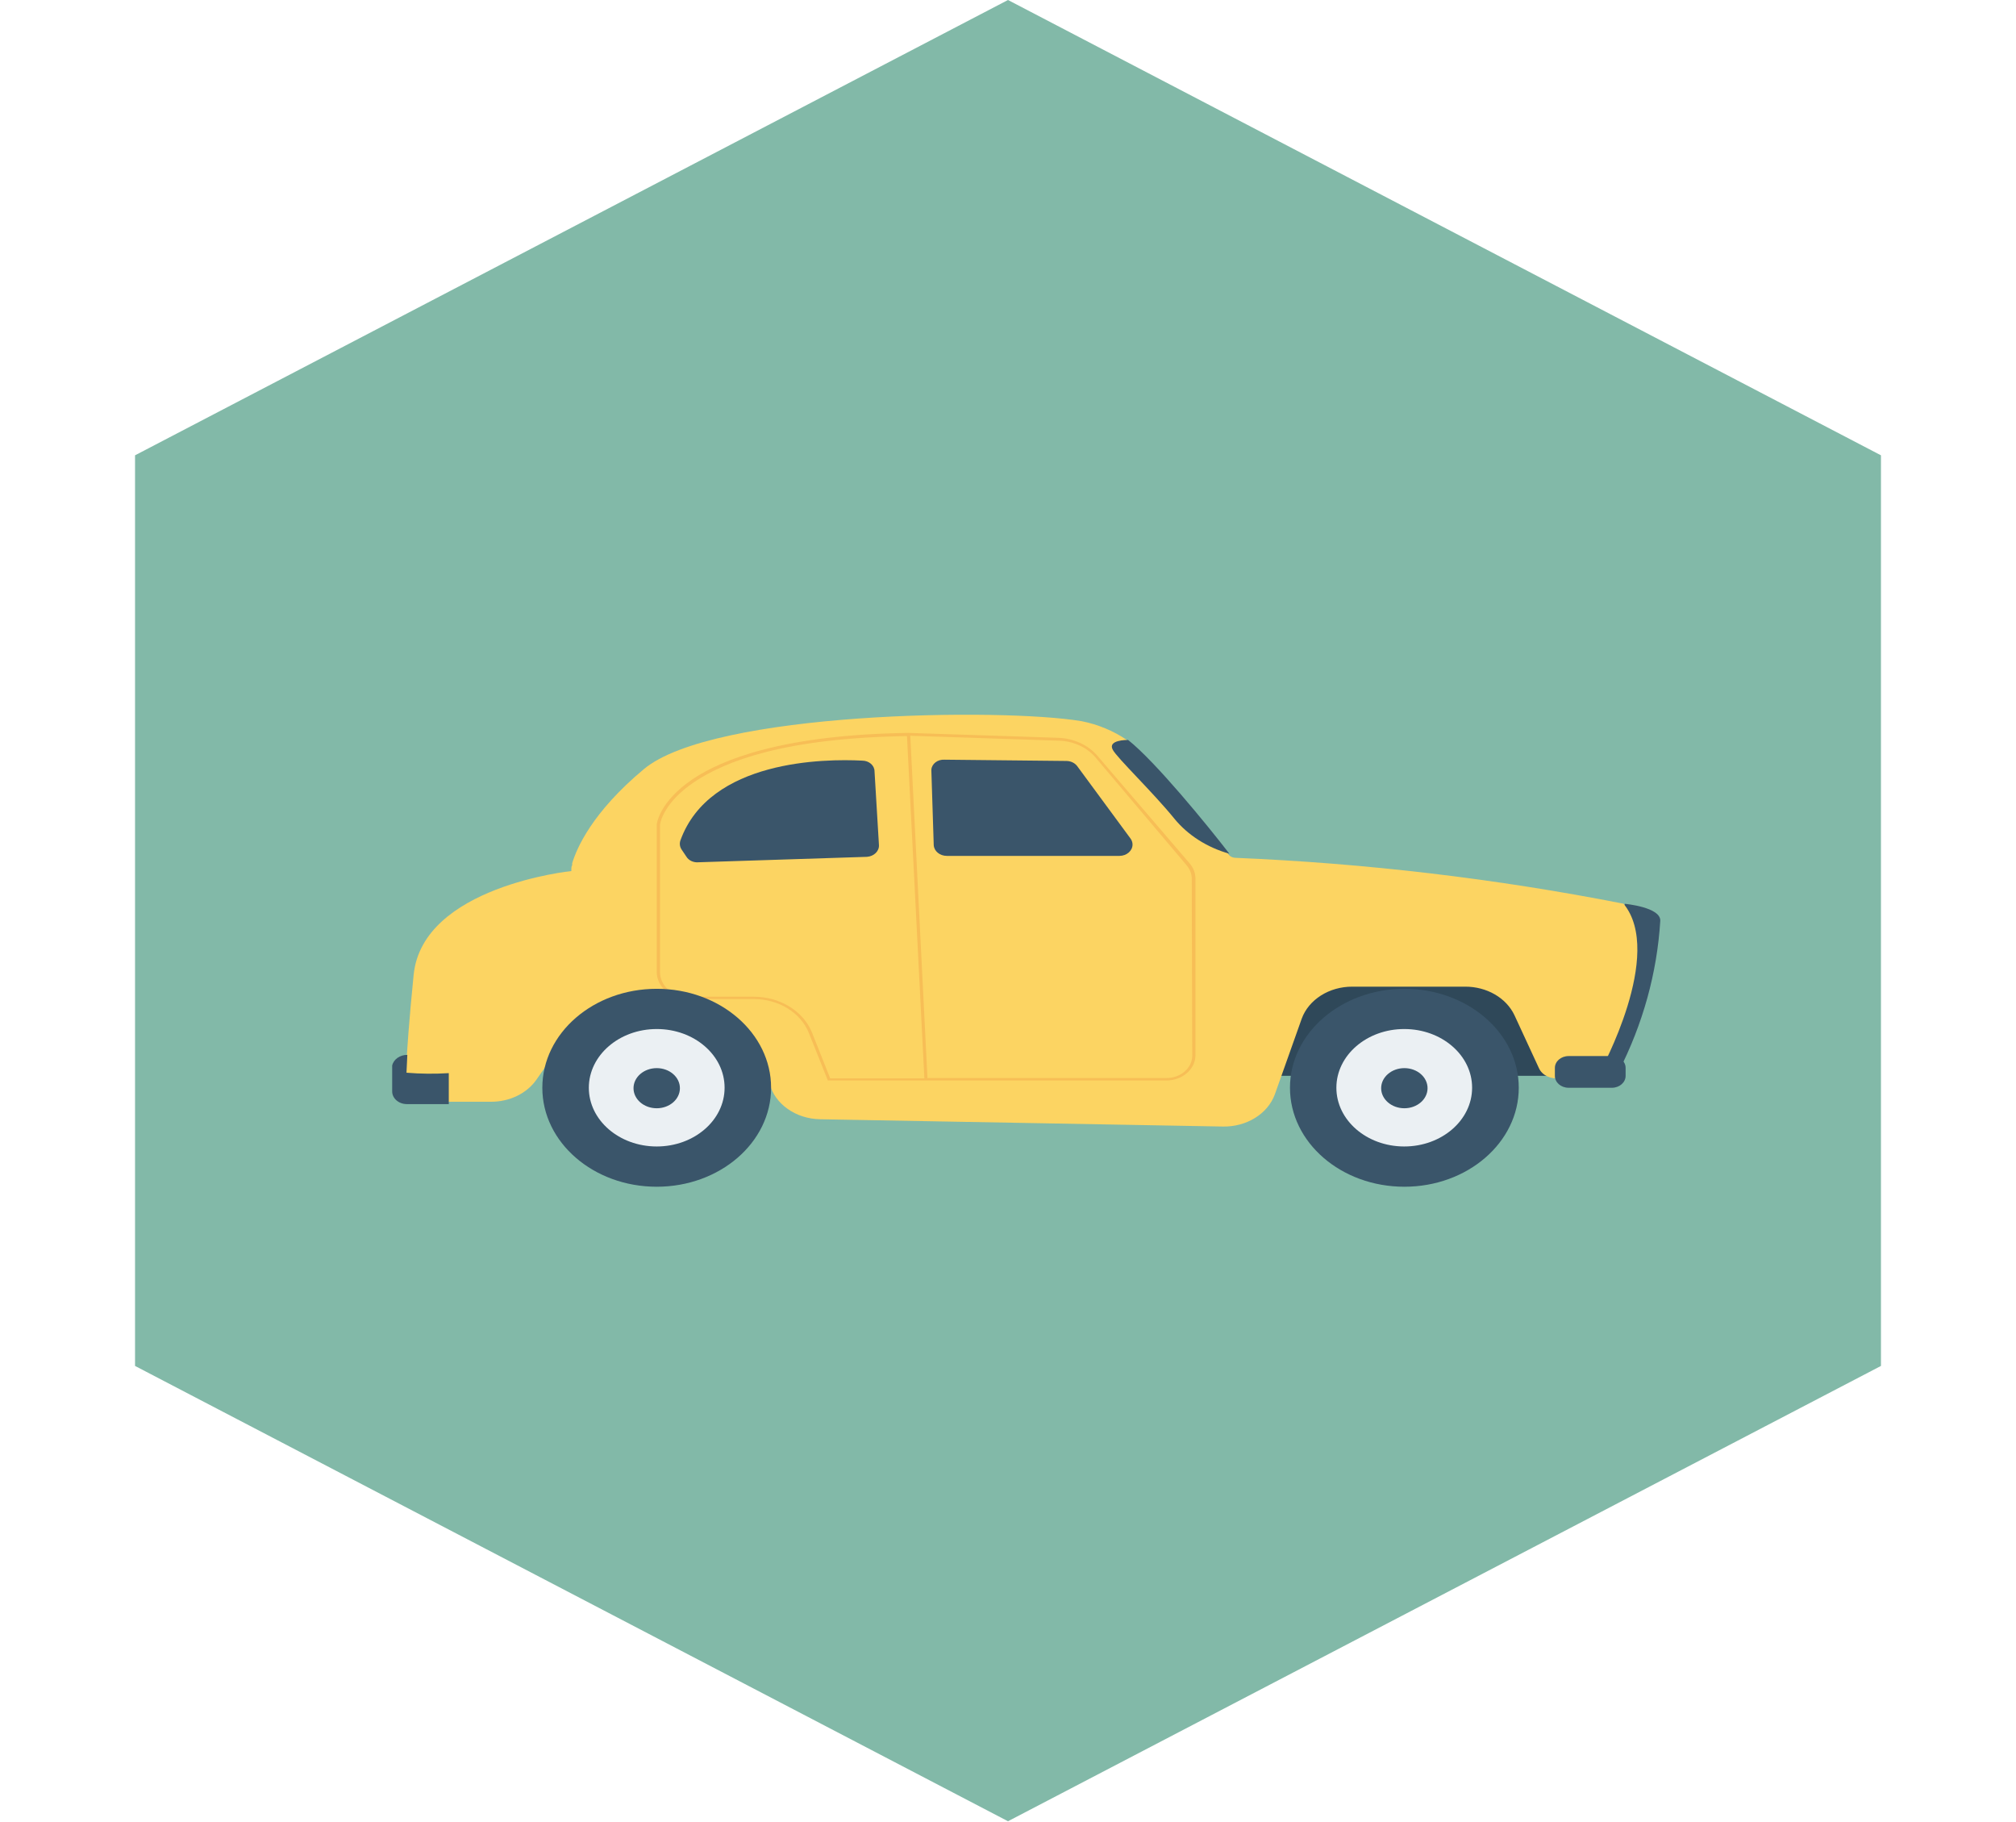
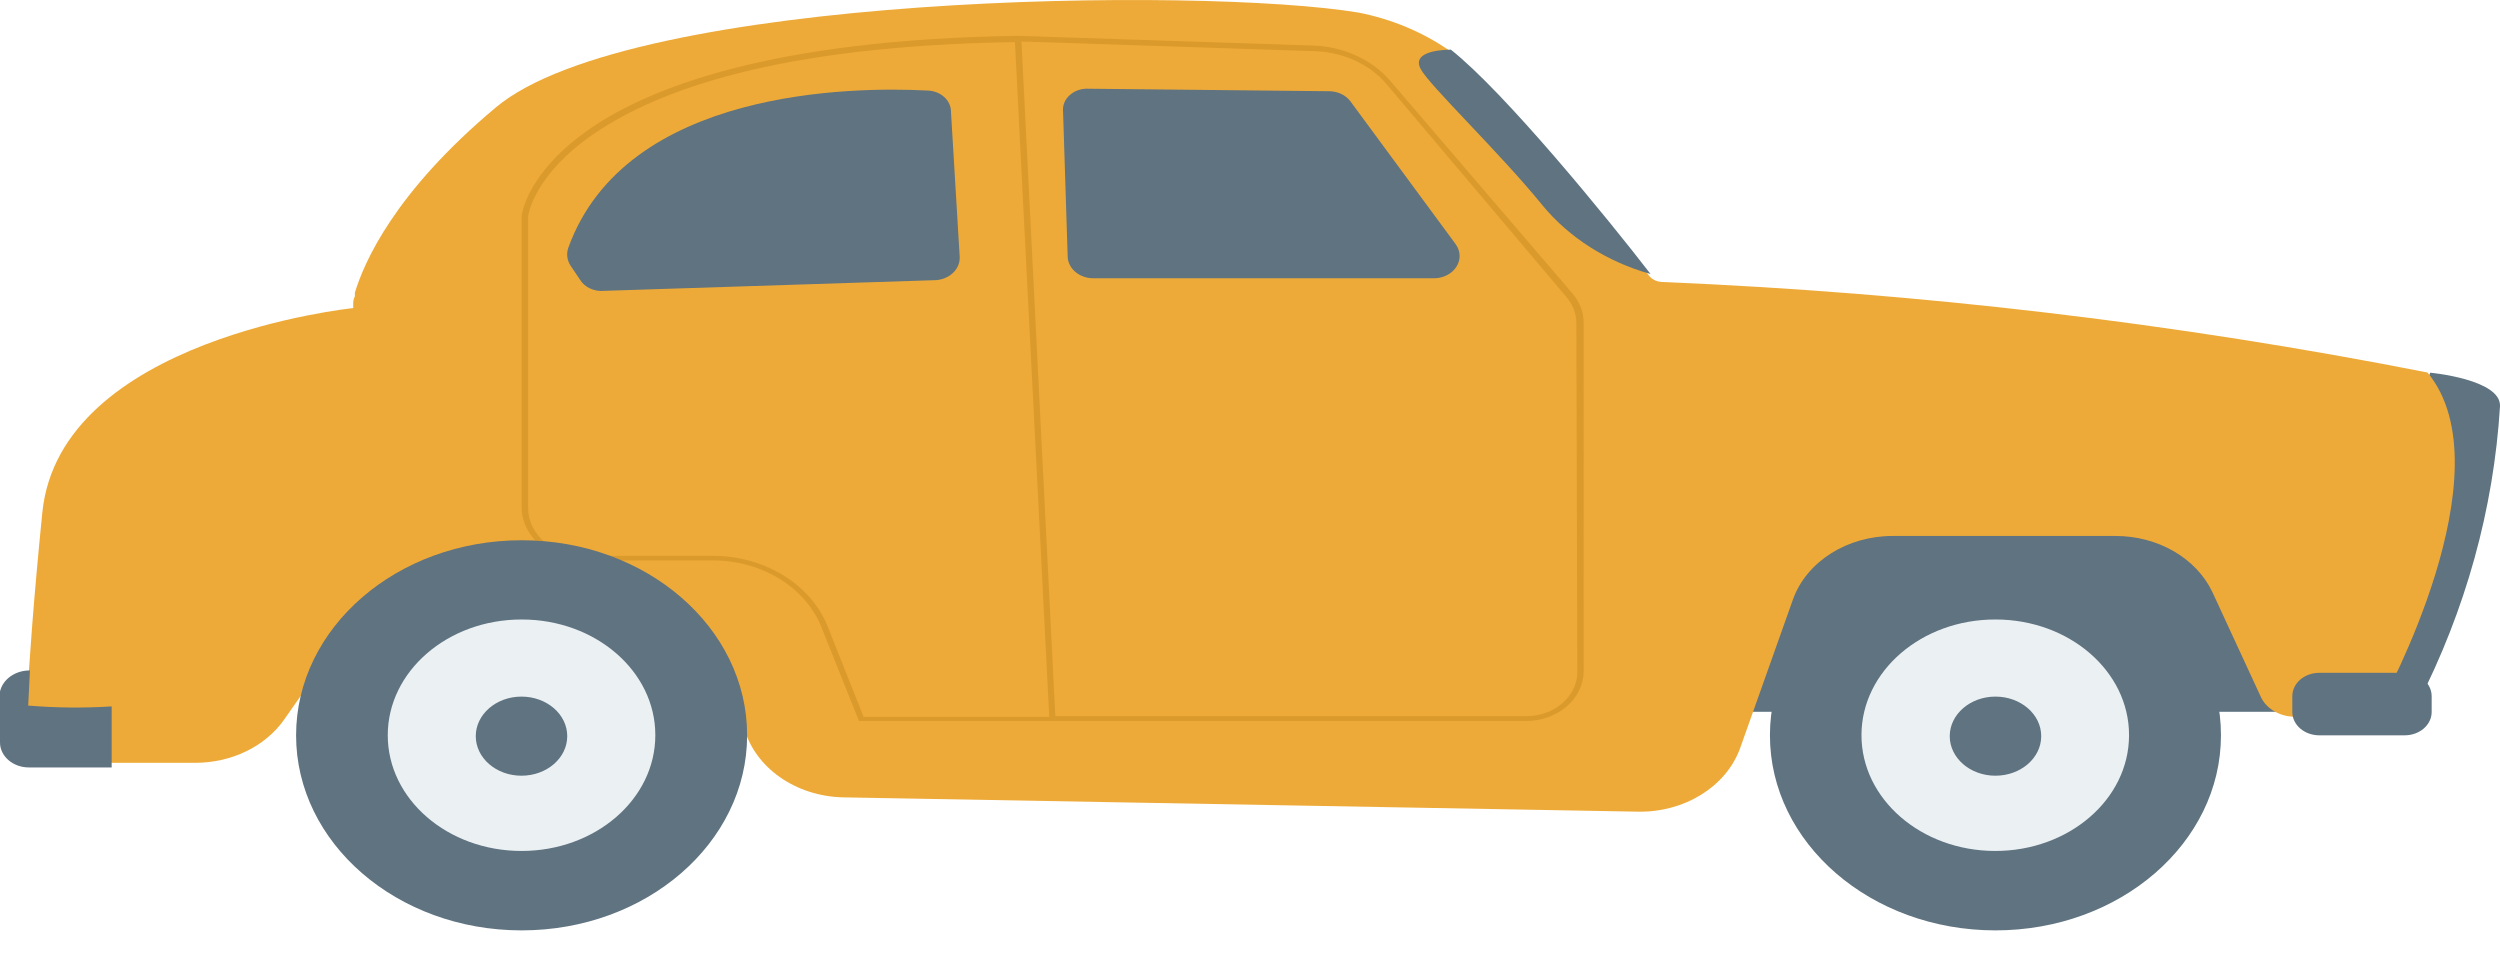
- <svg xmlns="http://www.w3.org/2000/svg" width="62" height="56" viewBox="0 0 62 56" fill="none">
-   <path d="M31 0L57.847 14V42L31 56L4.153 42V14L31 0Z" fill="#82B9A8" />
-   <path d="M38.461 29.222H47.819V33.079H38.461V29.222Z" fill="#2F4859" />
-   <path d="M49.971 27.791C49.971 27.791 51.083 27.892 51.06 28.316C50.961 29.918 50.525 31.491 49.774 32.958H48.32L49.971 27.791Z" fill="#3A556A" />
-   <path d="M43.19 30.404C41.247 30.404 39.672 31.766 39.672 33.447C39.672 35.128 41.247 36.49 43.19 36.49C45.133 36.49 46.708 35.128 46.708 33.447C46.708 33.446 46.708 33.445 46.708 33.444C46.708 31.765 45.134 30.404 43.194 30.404C43.192 30.404 43.191 30.404 43.19 30.404Z" fill="#3A556A" />
-   <path d="M43.19 31.641C42.037 31.639 41.101 32.446 41.099 33.443C41.097 34.441 42.029 35.25 43.182 35.252C44.335 35.254 45.271 34.447 45.273 33.45C45.273 33.448 45.273 33.446 45.273 33.443C45.273 32.448 44.34 31.641 43.19 31.641Z" fill="#EBF0F3" />
-   <path d="M43.19 32.843C42.796 32.843 42.476 33.119 42.476 33.46C42.476 33.801 42.796 34.077 43.19 34.077C43.583 34.077 43.903 33.801 43.903 33.46C43.903 33.119 43.584 32.843 43.19 32.843Z" fill="#3A556A" />
-   <path d="M49.22 32.931L47.968 33.148C47.703 33.193 47.438 33.071 47.334 32.856L46.575 31.215C46.323 30.682 45.722 30.335 45.057 30.338H41.592C40.879 30.335 40.247 30.735 40.033 31.323L39.205 33.654C38.985 34.251 38.336 34.652 37.611 34.639L25.221 34.415C24.474 34.402 23.832 33.95 23.666 33.319L23.487 32.662C23.316 32.022 22.657 31.569 21.897 31.569H18.565C18.002 31.567 17.478 31.815 17.176 32.226L16.493 33.204C16.198 33.623 15.671 33.878 15.104 33.877H12.448C12.448 33.877 12.448 32.695 12.721 29.974C12.994 27.252 17.571 26.783 17.571 26.783V26.72C17.571 26.691 17.571 26.648 17.597 26.599V26.543C17.738 26.077 18.208 24.98 19.799 23.651C21.916 21.878 30.803 21.763 33.259 22.174C33.767 22.274 34.242 22.472 34.652 22.751C34.943 23.359 35.297 23.942 35.71 24.494C36.264 25.131 37.171 25.525 37.429 25.923C37.513 26.054 37.725 26.182 37.767 26.251C37.81 26.325 37.896 26.372 37.991 26.376C42.011 26.544 46.005 27.016 49.93 27.787C51.201 29.327 49.22 32.931 49.22 32.931Z" fill="#FCD462" />
-   <path d="M12.501 32.984L12.527 32.436C12.301 32.433 12.104 32.572 12.061 32.764V33.555C12.059 33.771 12.259 33.947 12.508 33.949H12.512H13.802V32.997C13.369 33.024 12.933 33.02 12.501 32.984Z" fill="#3A556A" />
-   <path d="M48.241 32.472H49.573C49.805 32.472 49.994 32.635 49.994 32.836V33.082C49.994 33.283 49.805 33.447 49.573 33.447H48.241C48.008 33.447 47.819 33.284 47.819 33.082V32.836C47.819 32.635 48.008 32.472 48.241 32.472Z" fill="#3A556A" />
-   <path d="M36.591 26.553L33.748 23.237C33.463 22.905 33.02 22.702 32.541 22.686L27.942 22.535C24.098 22.59 22.201 23.346 21.286 23.969C20.28 24.655 20.201 25.319 20.197 25.348V29.888C20.199 30.348 20.63 30.719 21.161 30.719H23.187C23.95 30.72 24.627 31.139 24.876 31.763L25.46 33.224H35.869C36.365 33.222 36.765 32.874 36.765 32.446V27.016C36.766 26.849 36.705 26.687 36.591 26.553ZM24.971 31.746C24.706 31.09 23.991 30.649 23.187 30.647H21.161C20.685 30.647 20.299 30.313 20.299 29.901C20.299 29.897 20.299 29.893 20.299 29.888V25.355C20.299 25.315 20.405 24.678 21.358 24.041C22.311 23.405 24.124 22.692 27.893 22.633L28.428 33.158H25.532L24.971 31.746ZM36.666 32.459C36.666 32.839 36.31 33.148 35.87 33.148H28.523L27.995 22.623L32.549 22.774C33 22.783 33.42 22.973 33.688 23.286L36.492 26.605C36.595 26.724 36.651 26.867 36.651 27.016L36.666 32.459Z" fill="#F7BE56" />
-   <path d="M28.644 23.72L28.716 25.988C28.728 26.173 28.905 26.317 29.118 26.317H34.431C34.653 26.315 34.832 26.157 34.83 25.965C34.829 25.901 34.808 25.839 34.769 25.785L33.13 23.559C33.057 23.46 32.931 23.399 32.796 23.398L29.046 23.359C28.837 23.347 28.657 23.484 28.643 23.665C28.642 23.683 28.642 23.701 28.644 23.72Z" fill="#3A556A" />
-   <path d="M27.031 25.982L26.895 23.716C26.895 23.535 26.725 23.388 26.515 23.388C25.377 23.329 21.825 23.355 20.926 25.84C20.893 25.933 20.905 26.034 20.96 26.119L21.108 26.339C21.18 26.459 21.331 26.529 21.487 26.513L26.663 26.346C26.88 26.33 27.043 26.169 27.031 25.982Z" fill="#3A556A" />
-   <path d="M37.809 26.251C37.125 25.365 35.532 23.415 34.693 22.752C34.647 22.752 34.059 22.752 34.222 23.053C34.351 23.303 35.463 24.366 36.12 25.177C36.535 25.682 37.127 26.059 37.809 26.251Z" fill="#3A556A" />
-   <path d="M20.197 30.404C18.254 30.404 16.679 31.766 16.679 33.447C16.679 35.128 18.254 36.49 20.197 36.49C22.14 36.49 23.714 35.128 23.714 33.447C23.714 33.446 23.714 33.445 23.714 33.444C23.714 31.765 22.141 30.404 20.2 30.404C20.199 30.404 20.198 30.404 20.197 30.404Z" fill="#3A556A" />
-   <path d="M20.197 31.641C19.044 31.641 18.109 32.45 18.109 33.447C18.109 34.444 19.044 35.252 20.197 35.252C21.349 35.252 22.284 34.444 22.284 33.447C22.284 33.446 22.284 33.444 22.284 33.443C22.284 32.448 21.351 31.641 20.2 31.641C20.199 31.641 20.198 31.641 20.197 31.641Z" fill="#EBF0F3" />
-   <path d="M20.197 32.843C19.803 32.843 19.483 33.119 19.483 33.46C19.483 33.801 19.803 34.077 20.197 34.077C20.591 34.077 20.91 33.801 20.91 33.46C20.91 33.119 20.591 32.843 20.197 32.843Z" fill="#3A556A" />
+ <svg xmlns="http://www.w3.org/2000/svg" width="39" height="15" viewBox="0 0 39 15" fill="none">
+   <path d="M26.4 7.246H35.758V11.104H26.4V7.246Z" fill="#5F7381" />
+   <path d="M37.91 5.814C37.91 5.814 39.023 5.916 39 6.34C38.901 7.942 38.465 9.515 37.713 10.982H36.26L37.91 5.814Z" fill="#5F7381" />
+   <path d="M31.129 8.428C29.186 8.428 27.611 9.79 27.611 11.471C27.611 13.152 29.186 14.514 31.129 14.514C33.072 14.514 34.647 13.152 34.647 11.471C34.647 11.47 34.647 11.469 34.647 11.468C34.647 9.789 33.074 8.428 31.133 8.428C31.132 8.428 31.131 8.428 31.129 8.428Z" fill="#5F7381" />
+   <path d="M31.13 9.664C29.977 9.662 29.041 10.469 29.039 11.466C29.037 12.463 29.97 13.273 31.122 13.275C32.275 13.277 33.211 12.47 33.213 11.473C33.213 11.471 33.213 11.469 33.213 11.466C33.213 10.471 32.281 9.664 31.13 9.664Z" fill="#EBF0F3" />
+   <path d="M31.129 10.867C30.735 10.867 30.416 11.144 30.416 11.484C30.416 11.825 30.735 12.101 31.129 12.101C31.523 12.101 31.843 11.825 31.843 11.484C31.843 11.143 31.523 10.867 31.129 10.867Z" fill="#5F7381" />
+   <path d="M37.159 10.955L35.907 11.172C35.642 11.216 35.377 11.094 35.273 10.88L34.514 9.238C34.262 8.705 33.661 8.359 32.996 8.361H29.531C28.818 8.359 28.186 8.758 27.972 9.346L27.144 11.677C26.924 12.275 26.275 12.676 25.55 12.662L13.16 12.439C12.412 12.425 11.771 11.973 11.604 11.342L11.426 10.686C11.255 10.046 10.596 9.593 9.836 9.593H6.504C5.941 9.59 5.417 9.838 5.115 10.249L4.432 11.227C4.137 11.646 3.61 11.901 3.043 11.9H0.387C0.387 11.9 0.387 10.719 0.66 7.997C0.933 5.275 5.51 4.806 5.51 4.806V4.744C5.51 4.714 5.51 4.672 5.536 4.622V4.566C5.677 4.1 6.147 3.004 7.737 1.674C9.855 -0.098 18.742 -0.213 21.198 0.197C21.706 0.298 22.181 0.495 22.59 0.775C22.882 1.382 23.236 1.966 23.649 2.518C24.203 3.155 25.11 3.549 25.368 3.946C25.452 4.077 25.664 4.205 25.706 4.274C25.749 4.348 25.835 4.396 25.93 4.399C29.95 4.567 33.944 5.039 37.869 5.811C39.14 7.35 37.159 10.955 37.159 10.955Z" fill="#EEAA38" />
+   <path d="M0.44 11.007L0.467 10.459C0.24 10.457 0.044 10.595 1.60843e-05 10.787V11.579C-0.002 11.794 0.198 11.971 0.448 11.972H0.452H1.742V11.02C1.308 11.047 0.873 11.043 0.44 11.007Z" fill="#5F7381" />
+   <path d="M36.181 10.496H37.513C37.746 10.496 37.934 10.659 37.934 10.861V11.107C37.934 11.308 37.746 11.471 37.513 11.471H36.181C35.948 11.471 35.76 11.308 35.76 11.107V10.861C35.76 10.659 35.948 10.496 36.181 10.496Z" fill="#5F7381" />
+   <path d="M24.53 4.577L21.688 1.261C21.403 0.929 20.959 0.726 20.481 0.71L15.882 0.559C12.038 0.614 10.14 1.369 9.226 1.993C8.22 2.679 8.14 3.342 8.137 3.372V7.912C8.139 8.371 8.57 8.743 9.101 8.743H11.127C11.889 8.744 12.567 9.163 12.816 9.787L13.4 11.248H23.809C24.305 11.246 24.705 10.898 24.705 10.47V5.04C24.706 4.873 24.645 4.711 24.53 4.577ZM12.911 9.77C12.646 9.114 11.931 8.673 11.127 8.671H9.101C8.625 8.671 8.239 8.337 8.239 7.925C8.239 7.921 8.239 7.917 8.239 7.912V3.378C8.239 3.339 8.345 2.702 9.298 2.065C10.25 1.429 12.064 0.716 15.833 0.657L16.368 11.182H13.472L12.911 9.77ZM24.606 10.483C24.606 10.863 24.25 11.172 23.809 11.172H16.463L15.935 0.647L20.489 0.798C20.94 0.807 21.36 0.996 21.628 1.31L24.432 4.629C24.535 4.748 24.591 4.891 24.591 5.04L24.606 10.483Z" fill="#DB9A2C" />
+   <path d="M16.584 1.745L16.656 4.013C16.668 4.198 16.845 4.342 17.058 4.341H22.371C22.593 4.34 22.772 4.182 22.77 3.99C22.769 3.926 22.748 3.864 22.709 3.81L21.069 1.584C20.997 1.485 20.871 1.424 20.735 1.423L16.986 1.384C16.777 1.372 16.596 1.509 16.583 1.69C16.581 1.708 16.582 1.726 16.584 1.745Z" fill="#5F7381" />
+   <path d="M14.971 4.005L14.835 1.74C14.835 1.559 14.665 1.412 14.455 1.412C13.317 1.353 9.765 1.379 8.866 3.864C8.833 3.957 8.845 4.058 8.9 4.143L9.048 4.363C9.12 4.483 9.271 4.553 9.427 4.537L14.603 4.37C14.819 4.354 14.982 4.193 14.971 4.005Z" fill="#5F7381" />
+   <path d="M25.749 4.275C25.066 3.389 23.472 1.439 22.634 0.775C22.588 0.775 22 0.775 22.163 1.077C22.292 1.327 23.404 2.39 24.061 3.201C24.476 3.706 25.068 4.083 25.749 4.275Z" fill="#5F7381" />
+   <path d="M8.137 8.428C6.194 8.428 4.619 9.79 4.619 11.471C4.619 13.152 6.194 14.514 8.137 14.514C10.08 14.514 11.655 13.152 11.655 11.471C11.655 11.47 11.655 11.469 11.655 11.468C11.655 9.789 10.082 8.428 8.141 8.428C8.14 8.428 8.138 8.428 8.137 8.428Z" fill="#5F7381" />
+   <path d="M8.136 9.664C6.983 9.664 6.049 10.473 6.049 11.47C6.049 12.467 6.983 13.275 8.136 13.275C9.289 13.275 10.223 12.467 10.223 11.47C10.223 11.469 10.223 11.467 10.223 11.466C10.223 10.471 9.29 9.664 8.14 9.664C8.139 9.664 8.137 9.664 8.136 9.664Z" fill="#EBF0F3" />
+   <path d="M8.135 10.867C7.741 10.867 7.422 11.144 7.422 11.484C7.422 11.825 7.741 12.101 8.135 12.101C8.529 12.101 8.849 11.825 8.849 11.484C8.849 11.143 8.529 10.867 8.135 10.867Z" fill="#5F7381" />
</svg>
